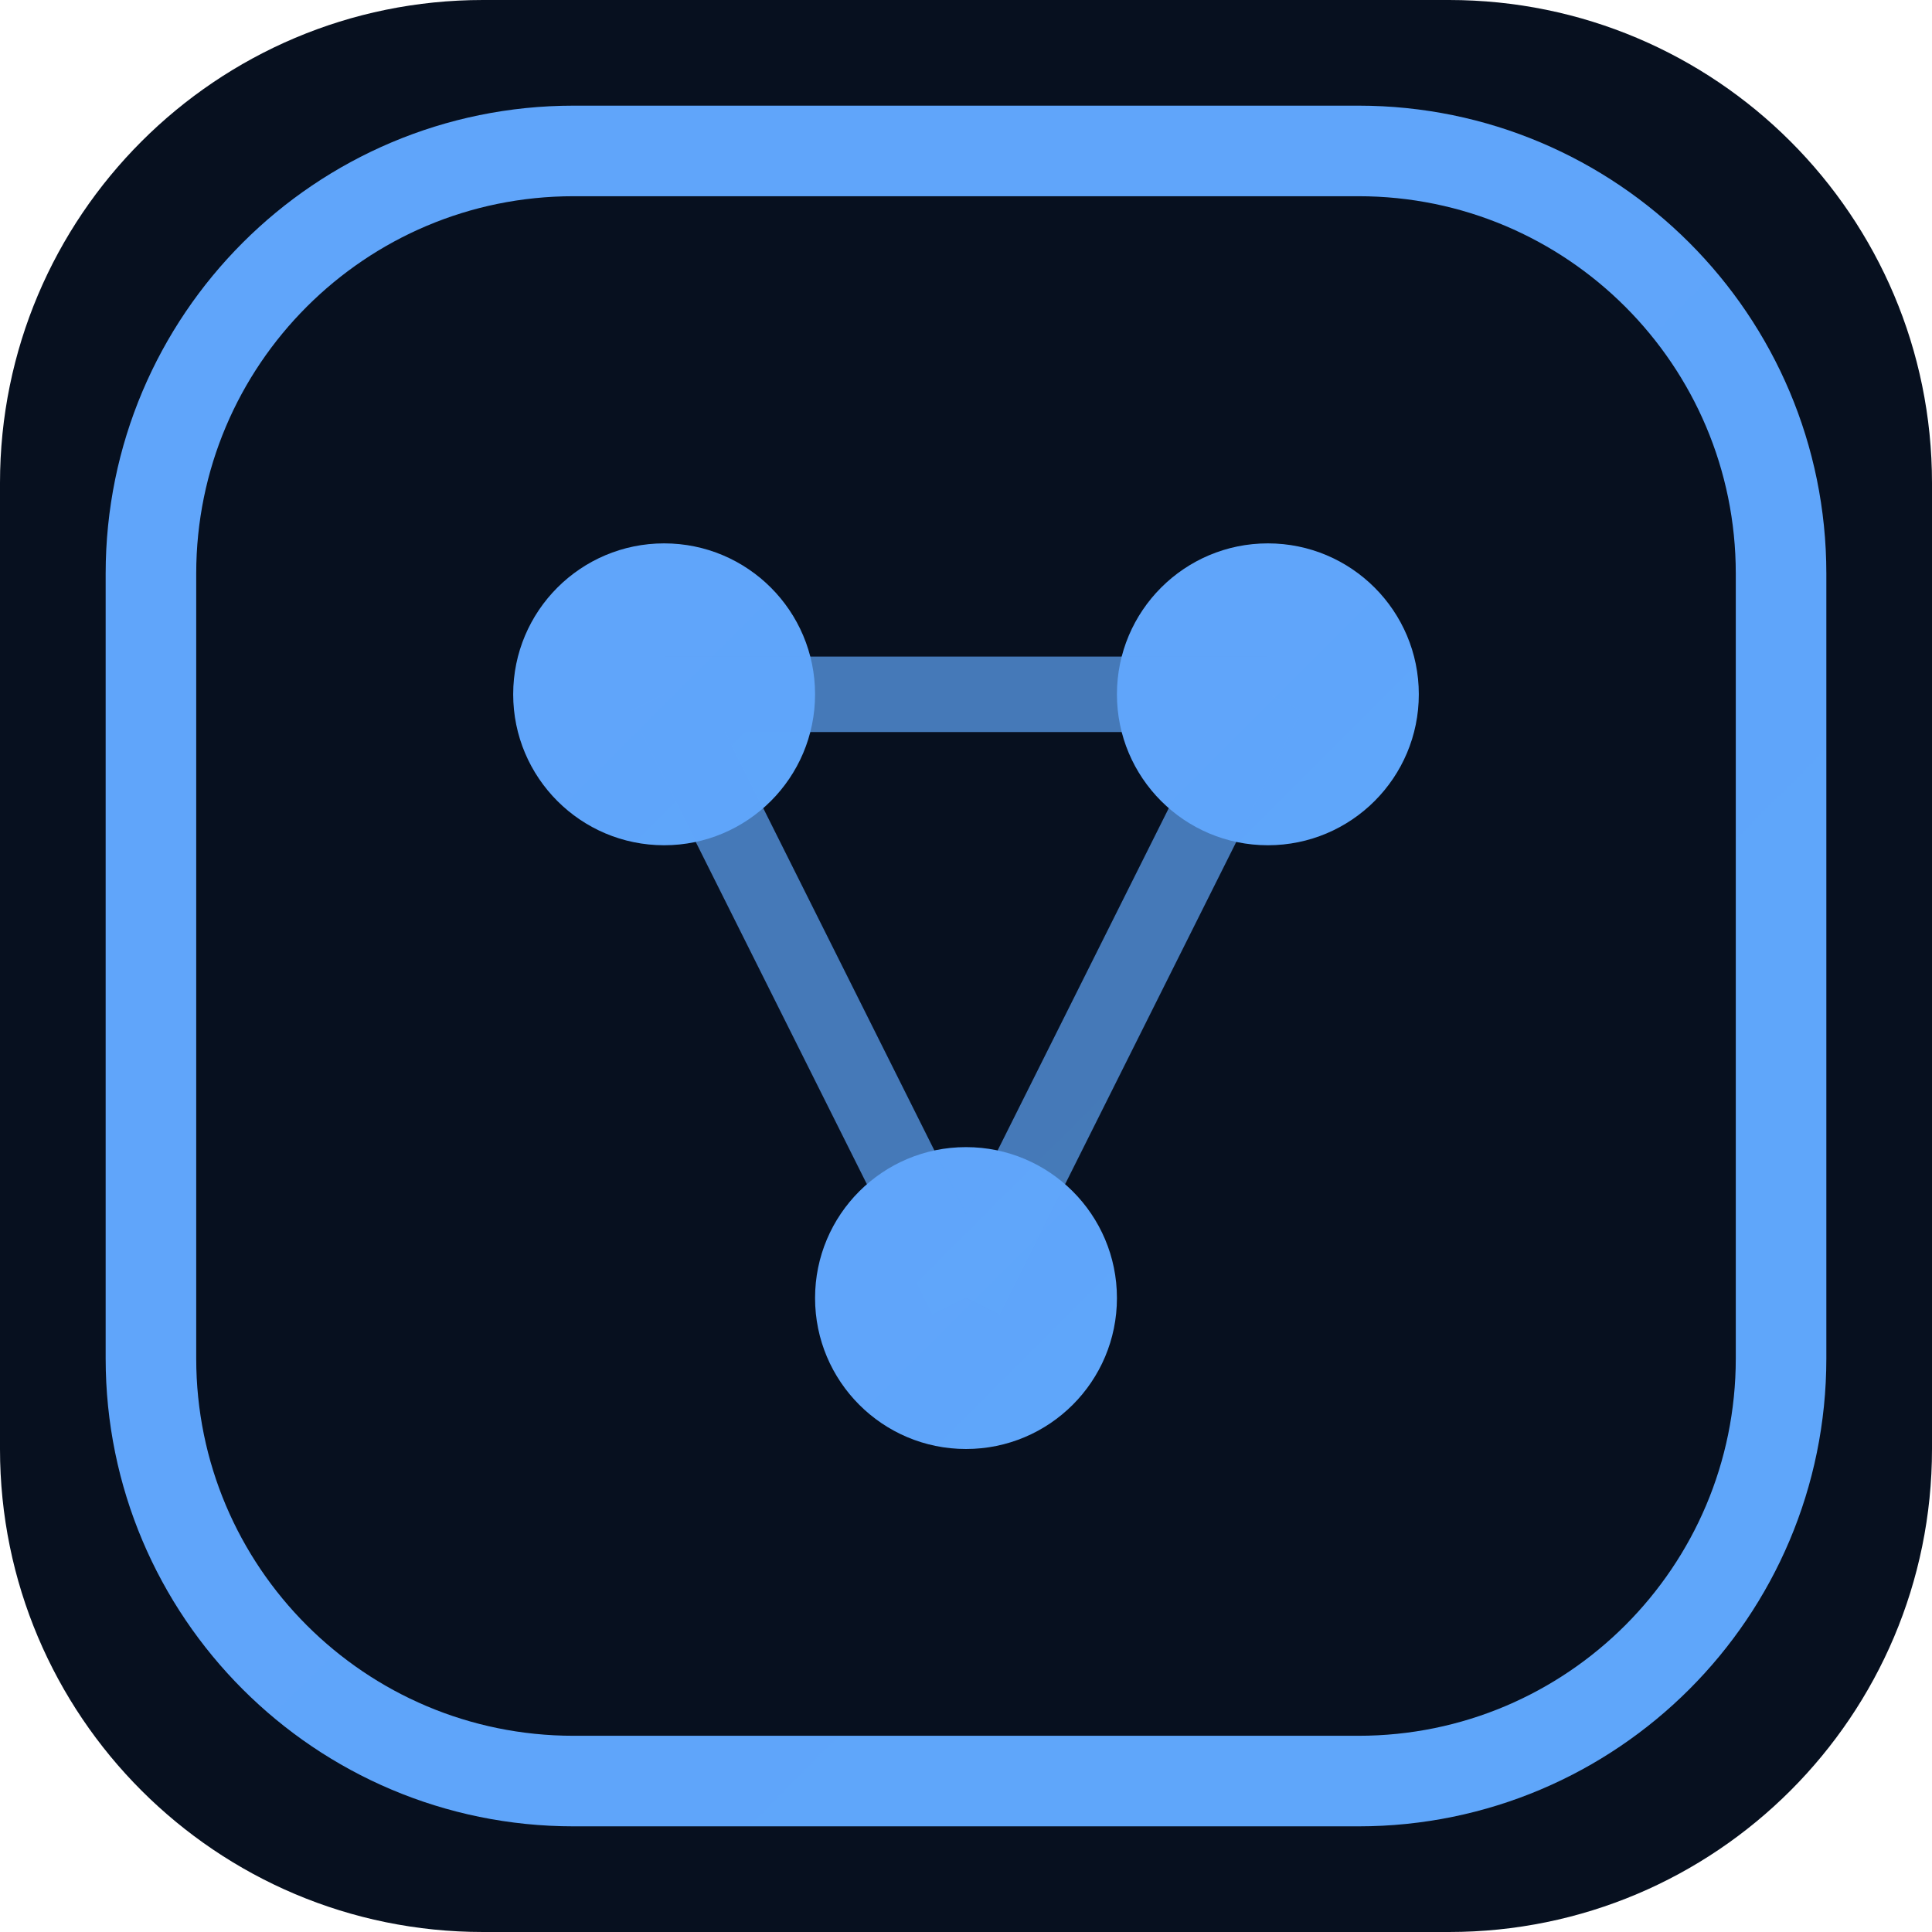
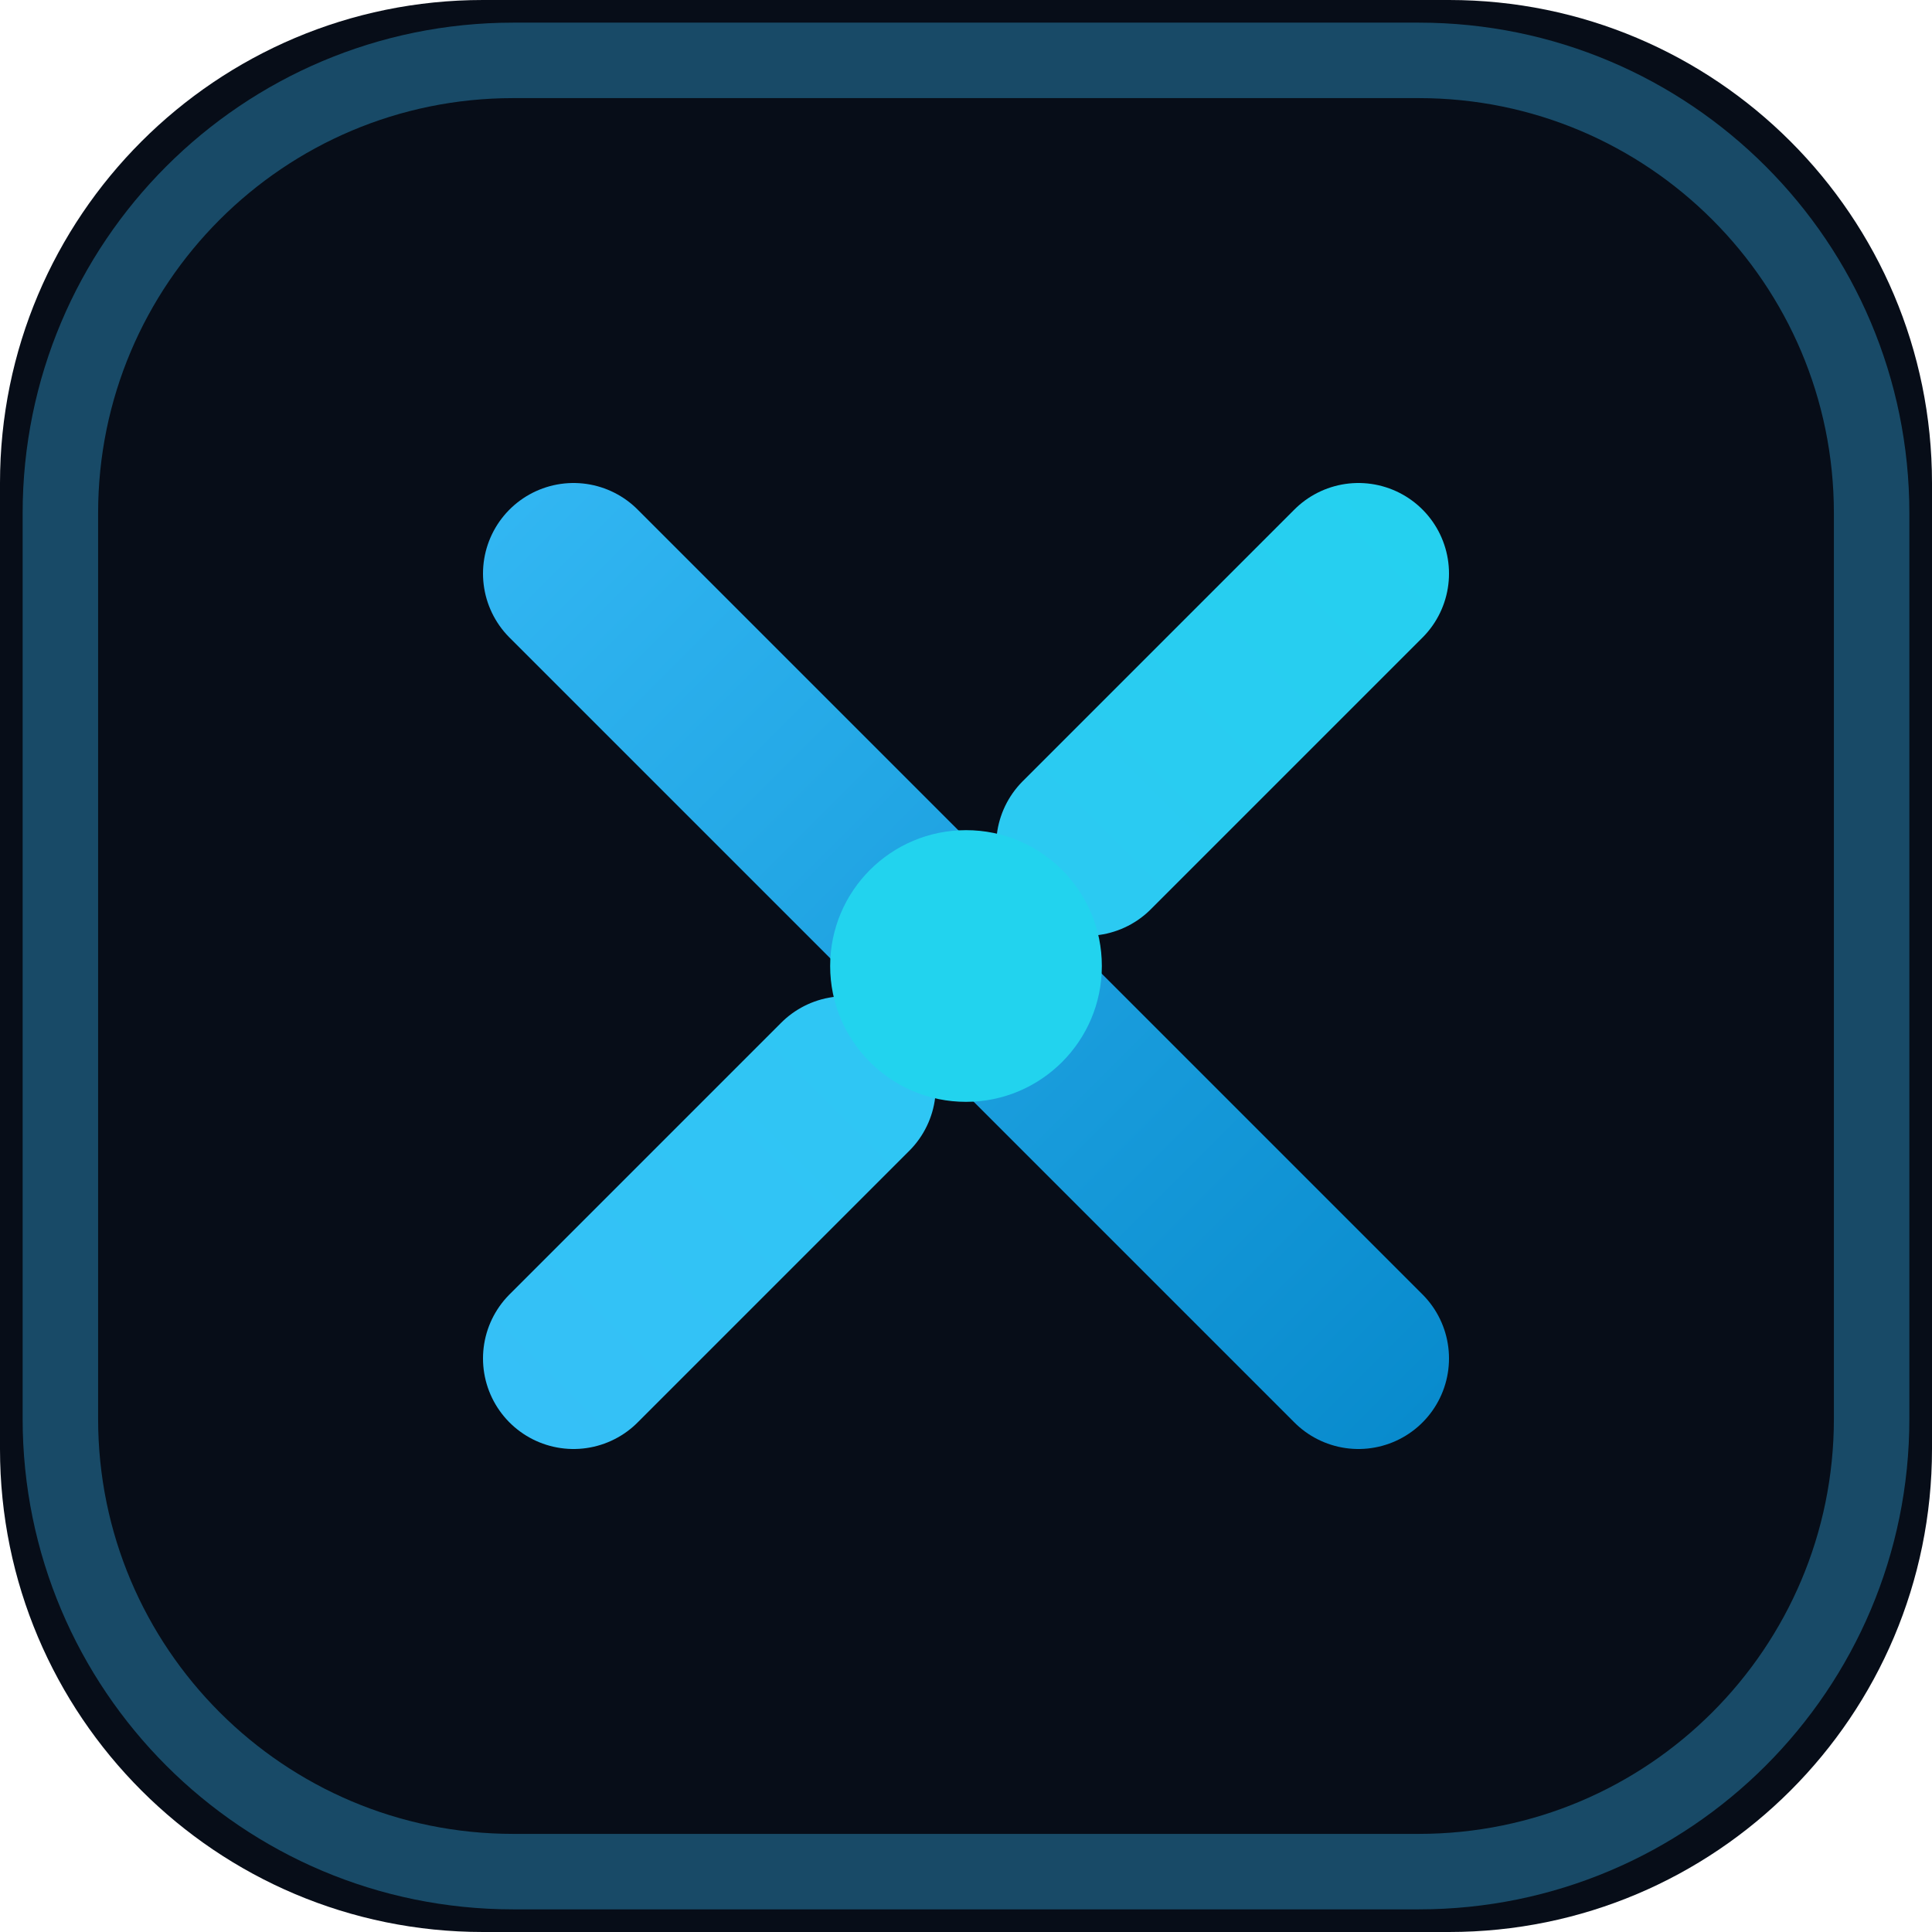
- <svg xmlns="http://www.w3.org/2000/svg" viewBox="0 0 64 64">
+ <svg xmlns="http://www.w3.org/2000/svg" viewBox="0 0 64 64" fill="none">
  <defs>
-     <linearGradient id="g" x1="0" y1="0" x2="64" y2="64">
-       <stop stop-color="#60a5fa" />
-       <stop offset="1" stop-color="#22d3ee" />
+     <linearGradient id="xc-fav1" x1="12" y1="12" x2="52" y2="52" gradientUnits="userSpaceOnUse">
+       <stop offset="0%" stop-color="#38bdf8" />
+       <stop offset="100%" stop-color="#0284c7" />
+     </linearGradient>
+     <linearGradient id="xc-fav2" x1="52" y1="12" x2="12" y2="52" gradientUnits="userSpaceOnUse">
+       <stop offset="0%" stop-color="#22d3ee" />
+       <stop offset="100%" stop-color="#38bdf8" />
    </linearGradient>
  </defs>
-   <rect width="64" height="64" rx="16" fill="#07101f" />
-   <rect x="5" y="5" width="54" height="54" rx="14" fill="none" stroke="url(#g)" stroke-width="3" />
-   <circle cx="22" cy="23" r="5" fill="url(#g)" />
-   <circle cx="42" cy="23" r="5" fill="url(#g)" />
-   <circle cx="32" cy="43" r="5" fill="url(#g)" />
-   <path d="M22 23h20M22 23l10 20M42 23 32 43" stroke="url(#g)" stroke-width="2.5" opacity=".7" />
+   <rect width="64" height="64" rx="16" fill="#070d18" />
+   <rect x="2" y="2" width="60" height="60" rx="15" fill="none" stroke="rgba(56, 189, 248, 0.35)" stroke-width="2.5" />
+   <path d="M19 19L45 45" stroke="url(#xc-fav1)" stroke-width="6" stroke-linecap="round" />
+   <path d="M45 19L36 28" stroke="url(#xc-fav2)" stroke-width="6" stroke-linecap="round" />
+   <path d="M28 36L19 45" stroke="url(#xc-fav2)" stroke-width="6" stroke-linecap="round" />
+   <circle cx="32" cy="32" r="4.5" fill="#22d3ee" />
</svg>
